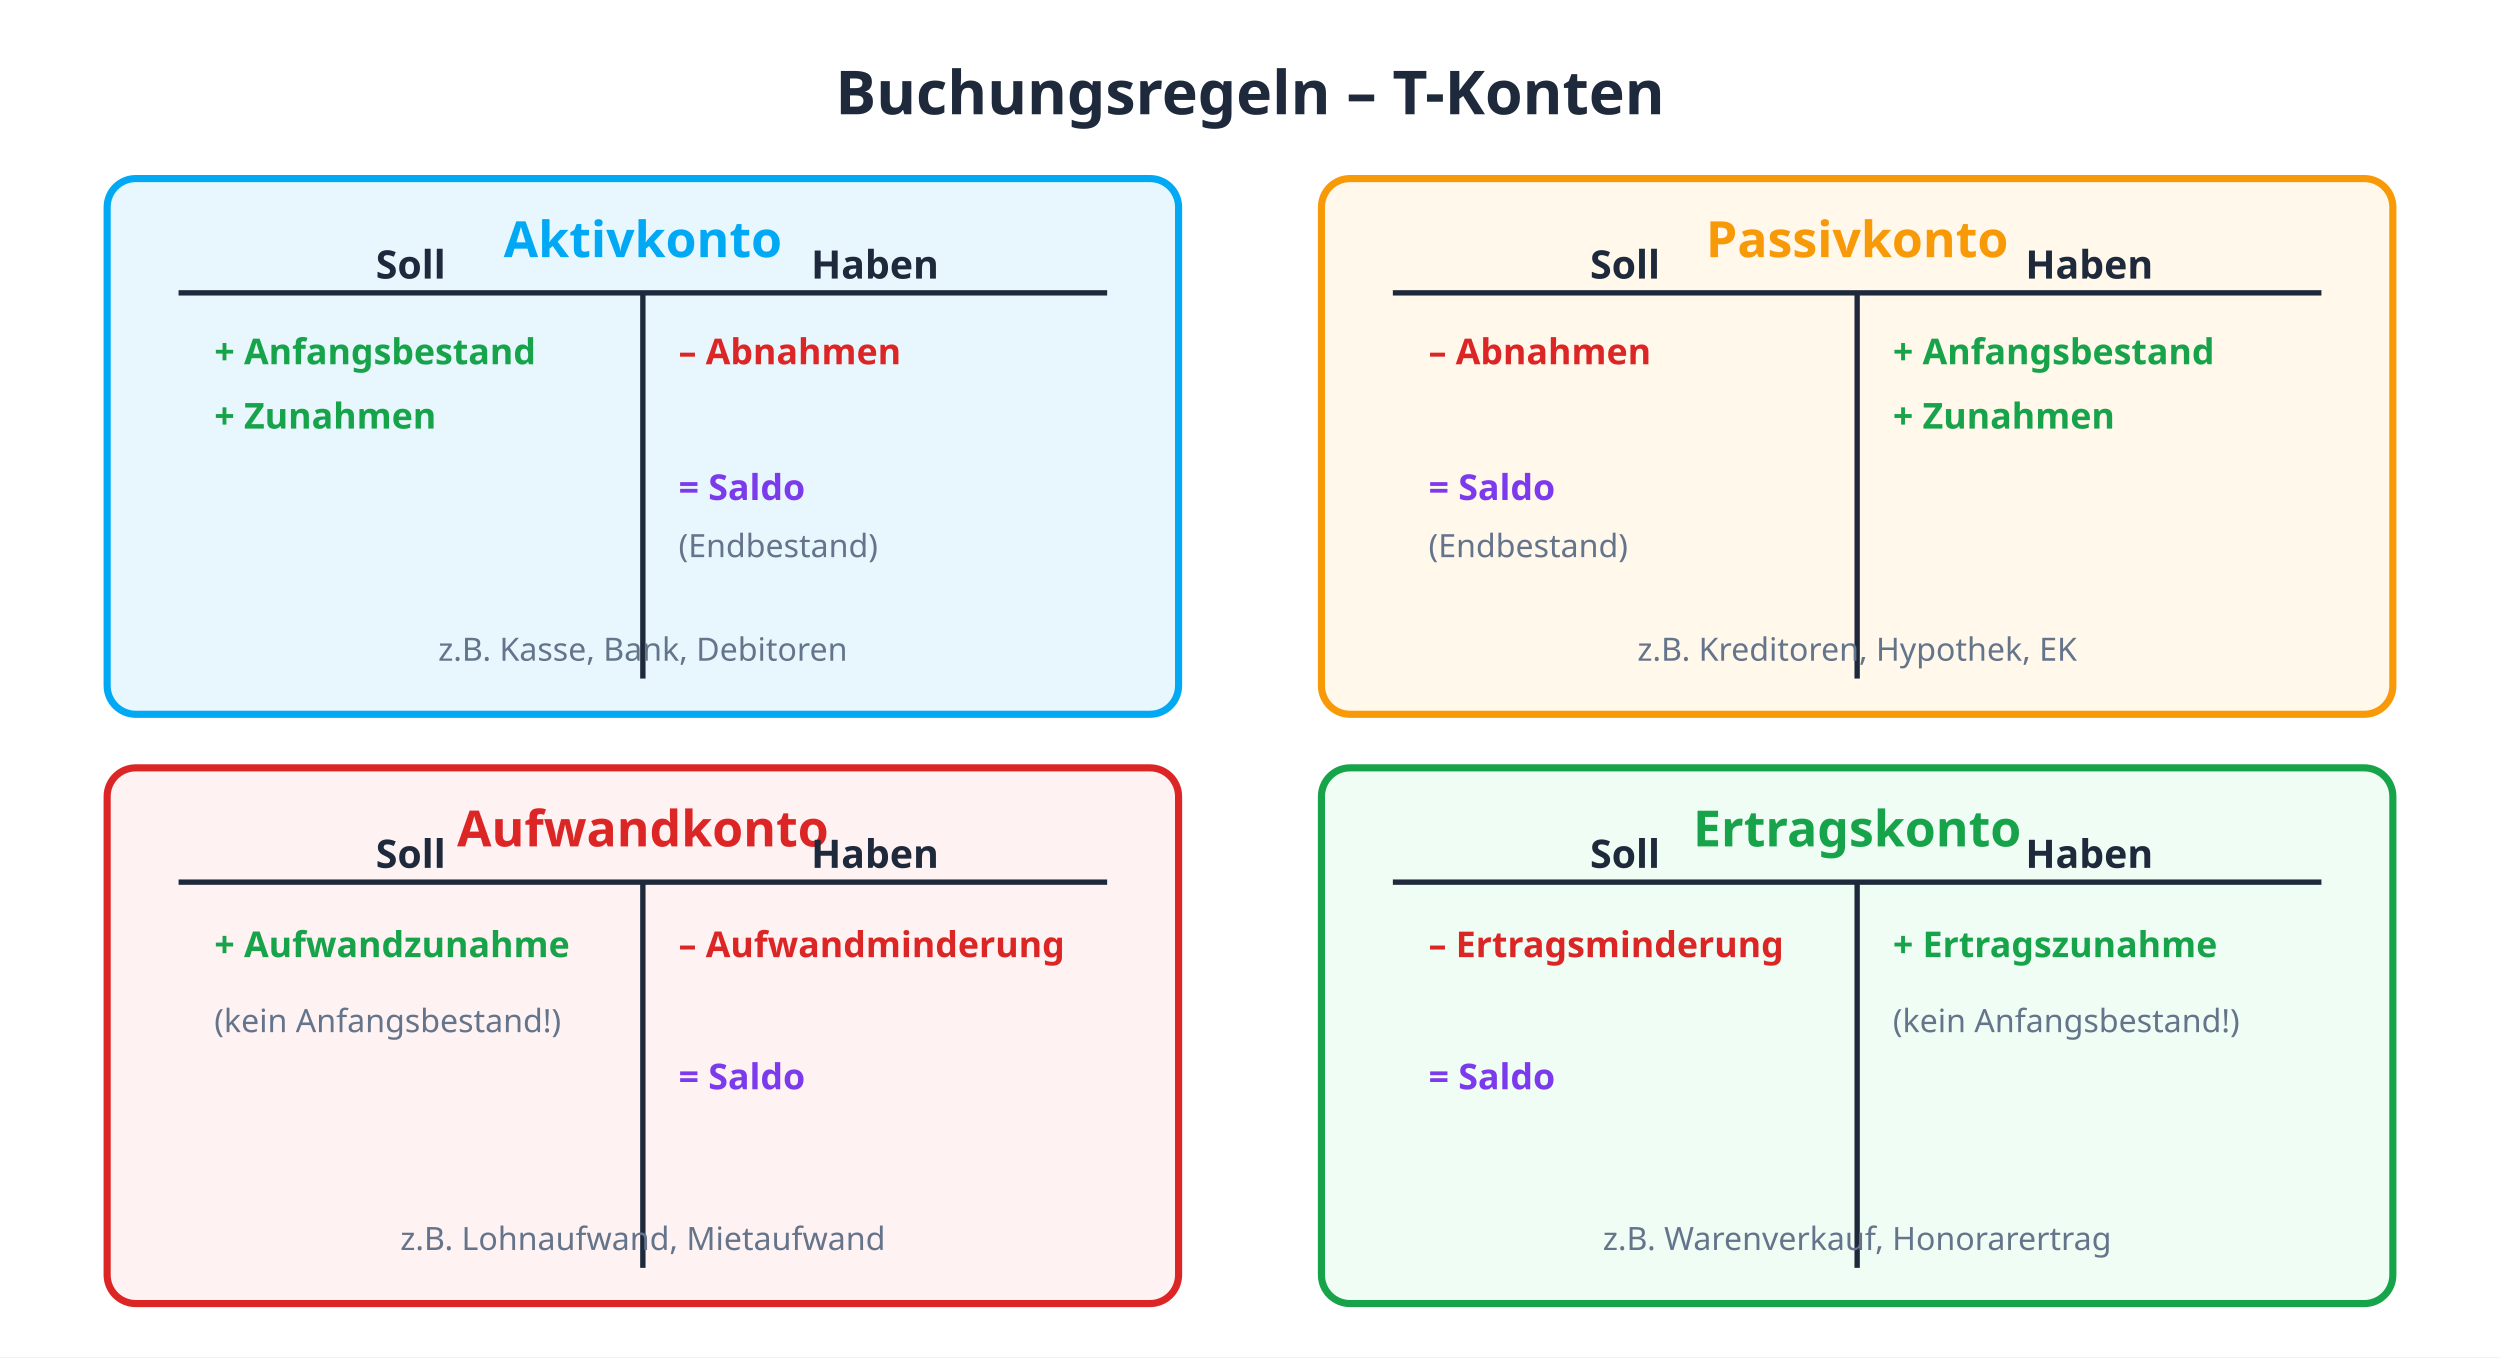
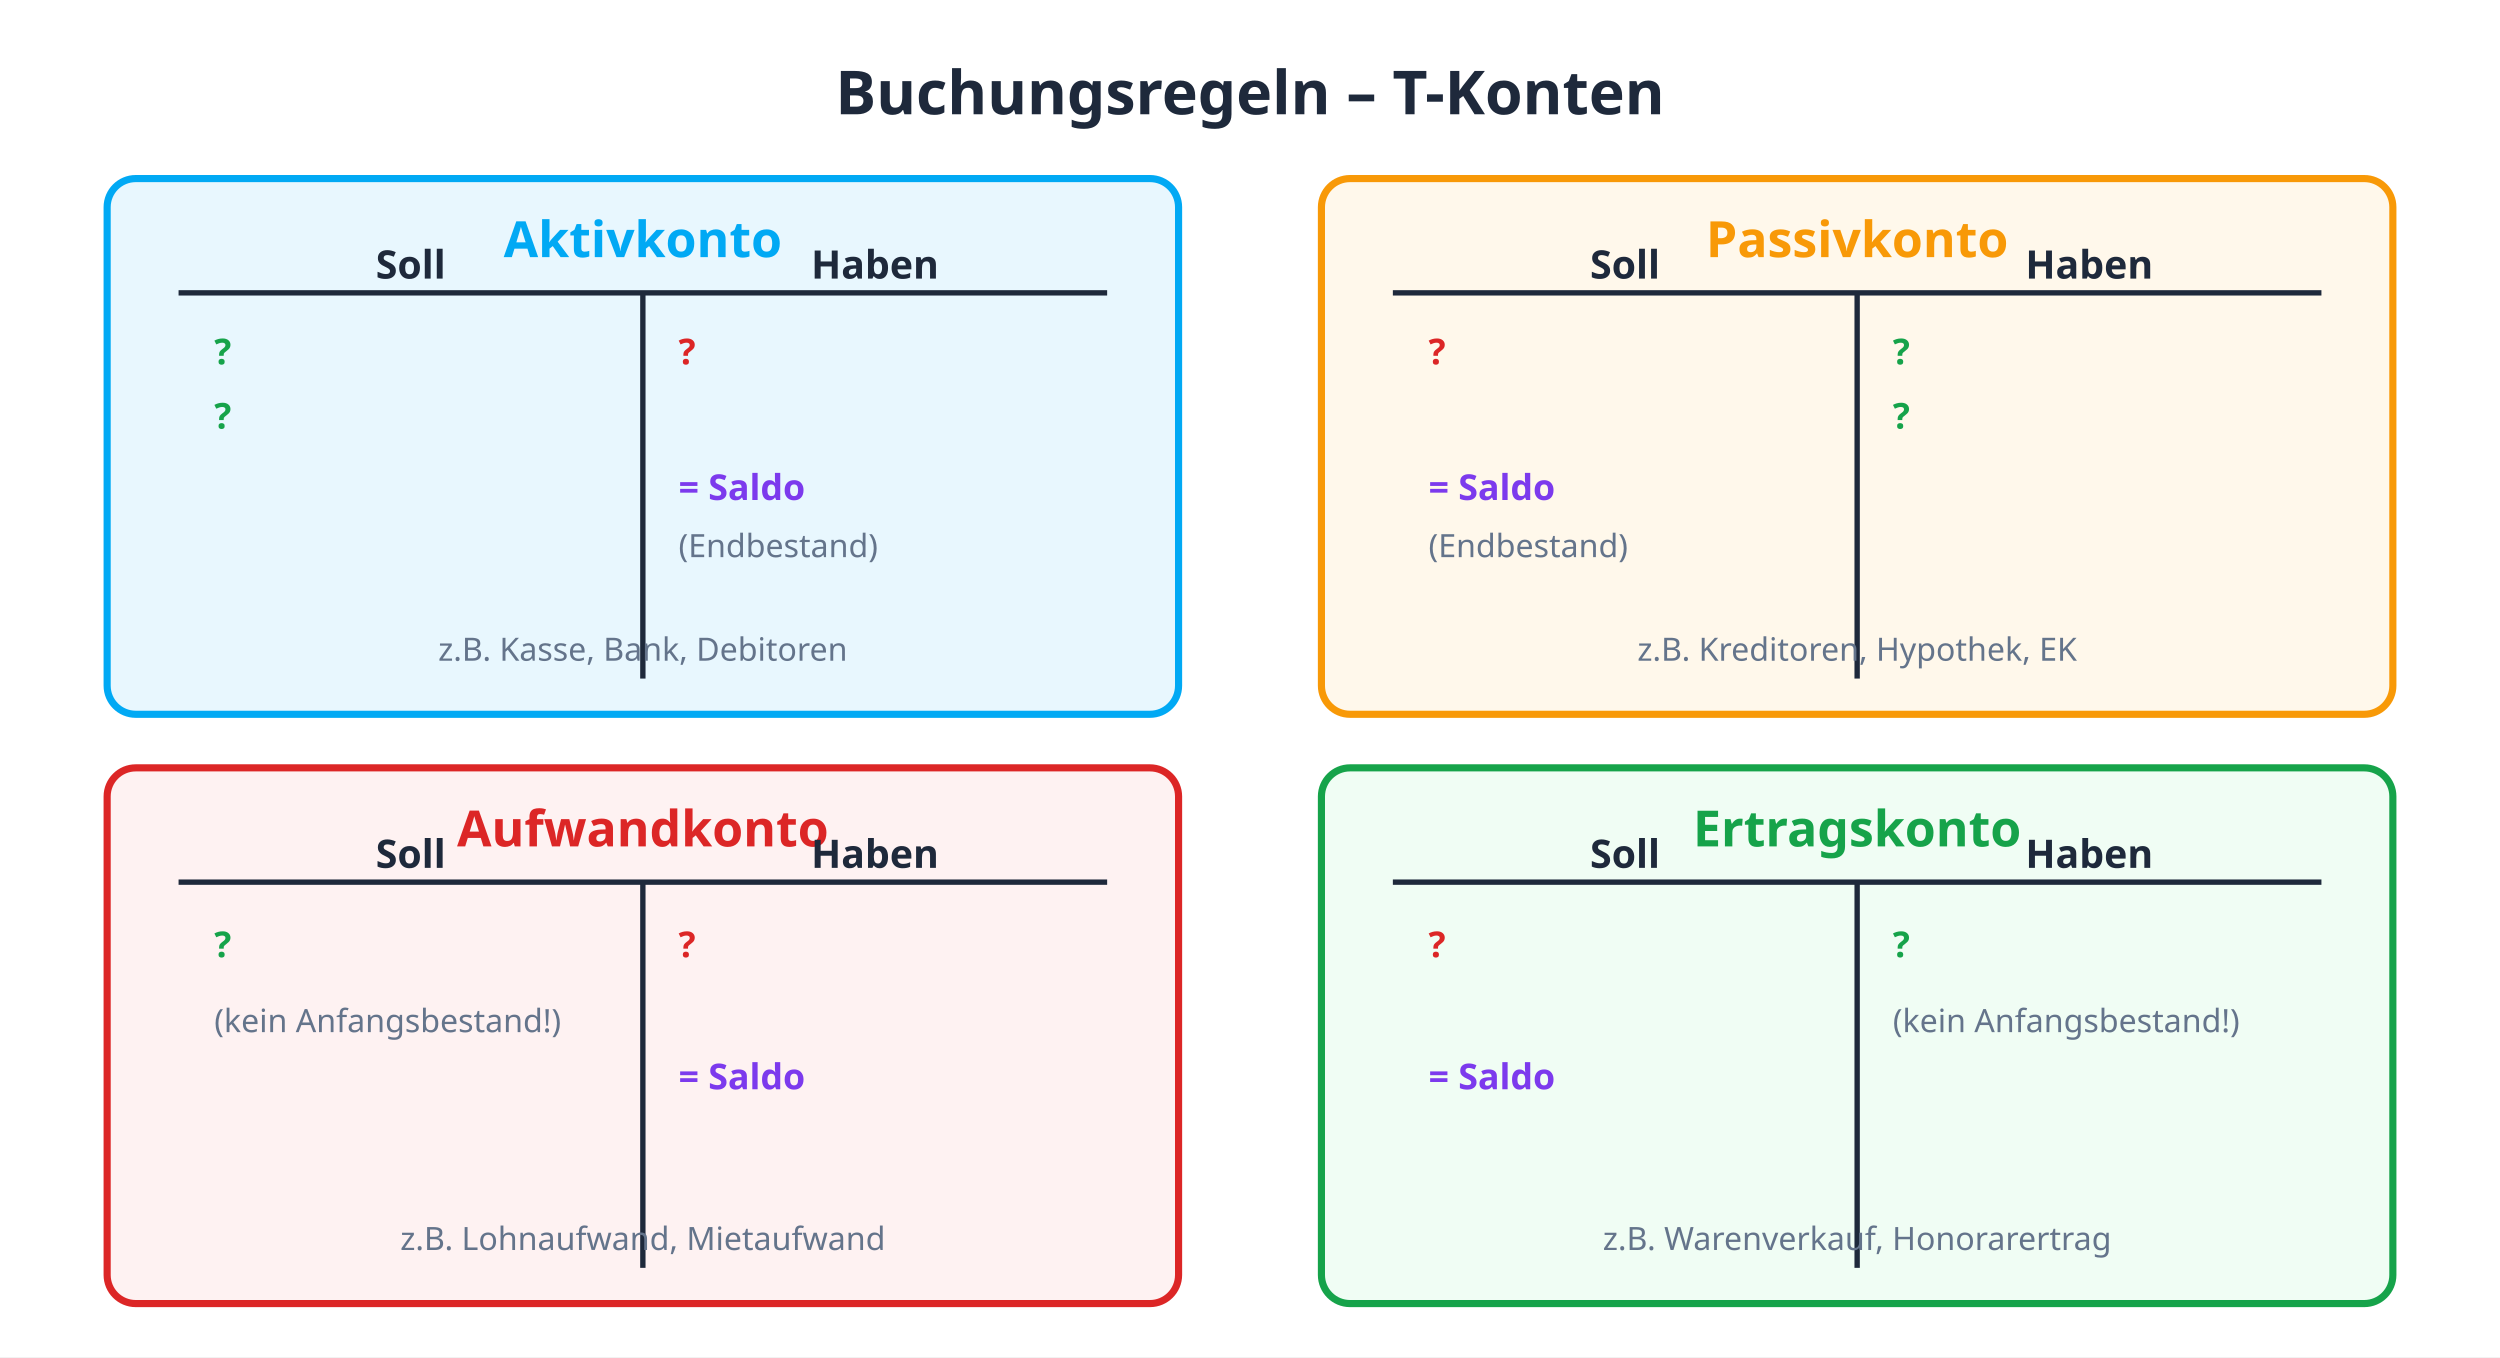
<svg xmlns="http://www.w3.org/2000/svg" viewBox="0 0 700 380" font-family="'DM Sans', system-ui, sans-serif">
  <rect width="700" height="380" fill="#ffffff" />
  <text x="350" y="32" text-anchor="middle" font-size="17" font-weight="700" fill="#1e293b">Buchungsregeln – T-Konten</text>
  <rect x="30" y="50" width="300" height="150" rx="8" fill="#e8f7fe" stroke="#01a9f4" stroke-width="2" />
  <text x="180" y="72" text-anchor="middle" font-size="14" font-weight="700" fill="#01a9f4">Aktivkonto</text>
  <line x1="50" y1="82" x2="310" y2="82" stroke="#1e293b" stroke-width="1.5" />
  <line x1="180" y1="82" x2="180" y2="190" stroke="#1e293b" stroke-width="1.5" />
  <text x="115" y="78" text-anchor="middle" font-size="11" font-weight="600" fill="#1e293b">Soll</text>
  <text x="245" y="78" text-anchor="middle" font-size="11" font-weight="600" fill="#1e293b">Haben</text>
-   <text x="60" y="102" font-size="10" fill="#16a34a" font-weight="600">+ Anfangsbestand</text>
-   <text x="60" y="120" font-size="10" fill="#16a34a" font-weight="600">+ Zunahmen</text>
-   <text x="190" y="102" font-size="10" fill="#dc2626" font-weight="600">– Abnahmen</text>
+   <text x="60" y="102" font-size="10" fill="#16a34a" font-weight="600">?</text>
+   <text x="60" y="120" font-size="10" fill="#16a34a" font-weight="600">?</text>
+   <text x="190" y="102" font-size="10" fill="#dc2626" font-weight="600">?</text>
  <text x="190" y="140" font-size="10" fill="#7c3aed" font-weight="600">= Saldo</text>
  <text x="190" y="156" font-size="9" fill="#64748b">(Endbestand)</text>
  <text x="180" y="185" text-anchor="middle" font-size="9" fill="#64748b">z.B. Kasse, Bank, Debitoren</text>
  <rect x="370" y="50" width="300" height="150" rx="8" fill="#fff8eb" stroke="#f89907" stroke-width="2" />
  <text x="520" y="72" text-anchor="middle" font-size="14" font-weight="700" fill="#f89907">Passivkonto</text>
  <line x1="390" y1="82" x2="650" y2="82" stroke="#1e293b" stroke-width="1.5" />
  <line x1="520" y1="82" x2="520" y2="190" stroke="#1e293b" stroke-width="1.5" />
  <text x="455" y="78" text-anchor="middle" font-size="11" font-weight="600" fill="#1e293b">Soll</text>
  <text x="585" y="78" text-anchor="middle" font-size="11" font-weight="600" fill="#1e293b">Haben</text>
-   <text x="400" y="102" font-size="10" fill="#dc2626" font-weight="600">– Abnahmen</text>
+   <text x="400" y="102" font-size="10" fill="#dc2626" font-weight="600">?</text>
  <text x="400" y="140" font-size="10" fill="#7c3aed" font-weight="600">= Saldo</text>
  <text x="400" y="156" font-size="9" fill="#64748b">(Endbestand)</text>
-   <text x="530" y="102" font-size="10" fill="#16a34a" font-weight="600">+ Anfangsbestand</text>
-   <text x="530" y="120" font-size="10" fill="#16a34a" font-weight="600">+ Zunahmen</text>
+   <text x="530" y="102" font-size="10" fill="#16a34a" font-weight="600">?</text>
+   <text x="530" y="120" font-size="10" fill="#16a34a" font-weight="600">?</text>
  <text x="520" y="185" text-anchor="middle" font-size="9" fill="#64748b">z.B. Kreditoren, Hypothek, EK</text>
  <rect x="30" y="215" width="300" height="150" rx="8" fill="#fef2f2" stroke="#dc2626" stroke-width="2" />
  <text x="180" y="237" text-anchor="middle" font-size="14" font-weight="700" fill="#dc2626">Aufwandkonto</text>
  <line x1="50" y1="247" x2="310" y2="247" stroke="#1e293b" stroke-width="1.5" />
  <line x1="180" y1="247" x2="180" y2="355" stroke="#1e293b" stroke-width="1.5" />
  <text x="115" y="243" text-anchor="middle" font-size="11" font-weight="600" fill="#1e293b">Soll</text>
  <text x="245" y="243" text-anchor="middle" font-size="11" font-weight="600" fill="#1e293b">Haben</text>
-   <text x="60" y="268" font-size="10" fill="#16a34a" font-weight="600">+ Aufwandzunahme</text>
-   <text x="190" y="268" font-size="10" fill="#dc2626" font-weight="600">– Aufwandminderung</text>
+   <text x="60" y="268" font-size="10" fill="#16a34a" font-weight="600">?</text>
+   <text x="190" y="268" font-size="10" fill="#dc2626" font-weight="600">?</text>
  <text x="190" y="305" font-size="10" fill="#7c3aed" font-weight="600">= Saldo</text>
  <text x="60" y="289" font-size="9" fill="#64748b">(kein Anfangsbestand!)</text>
  <text x="180" y="350" text-anchor="middle" font-size="9" fill="#64748b">z.B. Lohnaufwand, Mietaufwand</text>
  <rect x="370" y="215" width="300" height="150" rx="8" fill="#f0fdf4" stroke="#16a34a" stroke-width="2" />
  <text x="520" y="237" text-anchor="middle" font-size="14" font-weight="700" fill="#16a34a">Ertragskonto</text>
  <line x1="390" y1="247" x2="650" y2="247" stroke="#1e293b" stroke-width="1.5" />
  <line x1="520" y1="247" x2="520" y2="355" stroke="#1e293b" stroke-width="1.5" />
  <text x="455" y="243" text-anchor="middle" font-size="11" font-weight="600" fill="#1e293b">Soll</text>
  <text x="585" y="243" text-anchor="middle" font-size="11" font-weight="600" fill="#1e293b">Haben</text>
-   <text x="400" y="268" font-size="10" fill="#dc2626" font-weight="600">– Ertragsminderung</text>
+   <text x="400" y="268" font-size="10" fill="#dc2626" font-weight="600">?</text>
  <text x="400" y="305" font-size="10" fill="#7c3aed" font-weight="600">= Saldo</text>
-   <text x="530" y="268" font-size="10" fill="#16a34a" font-weight="600">+ Ertragszunahme</text>
+   <text x="530" y="268" font-size="10" fill="#16a34a" font-weight="600">?</text>
  <text x="530" y="289" font-size="9" fill="#64748b">(kein Anfangsbestand!)</text>
  <text x="520" y="350" text-anchor="middle" font-size="9" fill="#64748b">z.B. Warenverkauf, Honorarertrag</text>
</svg>
